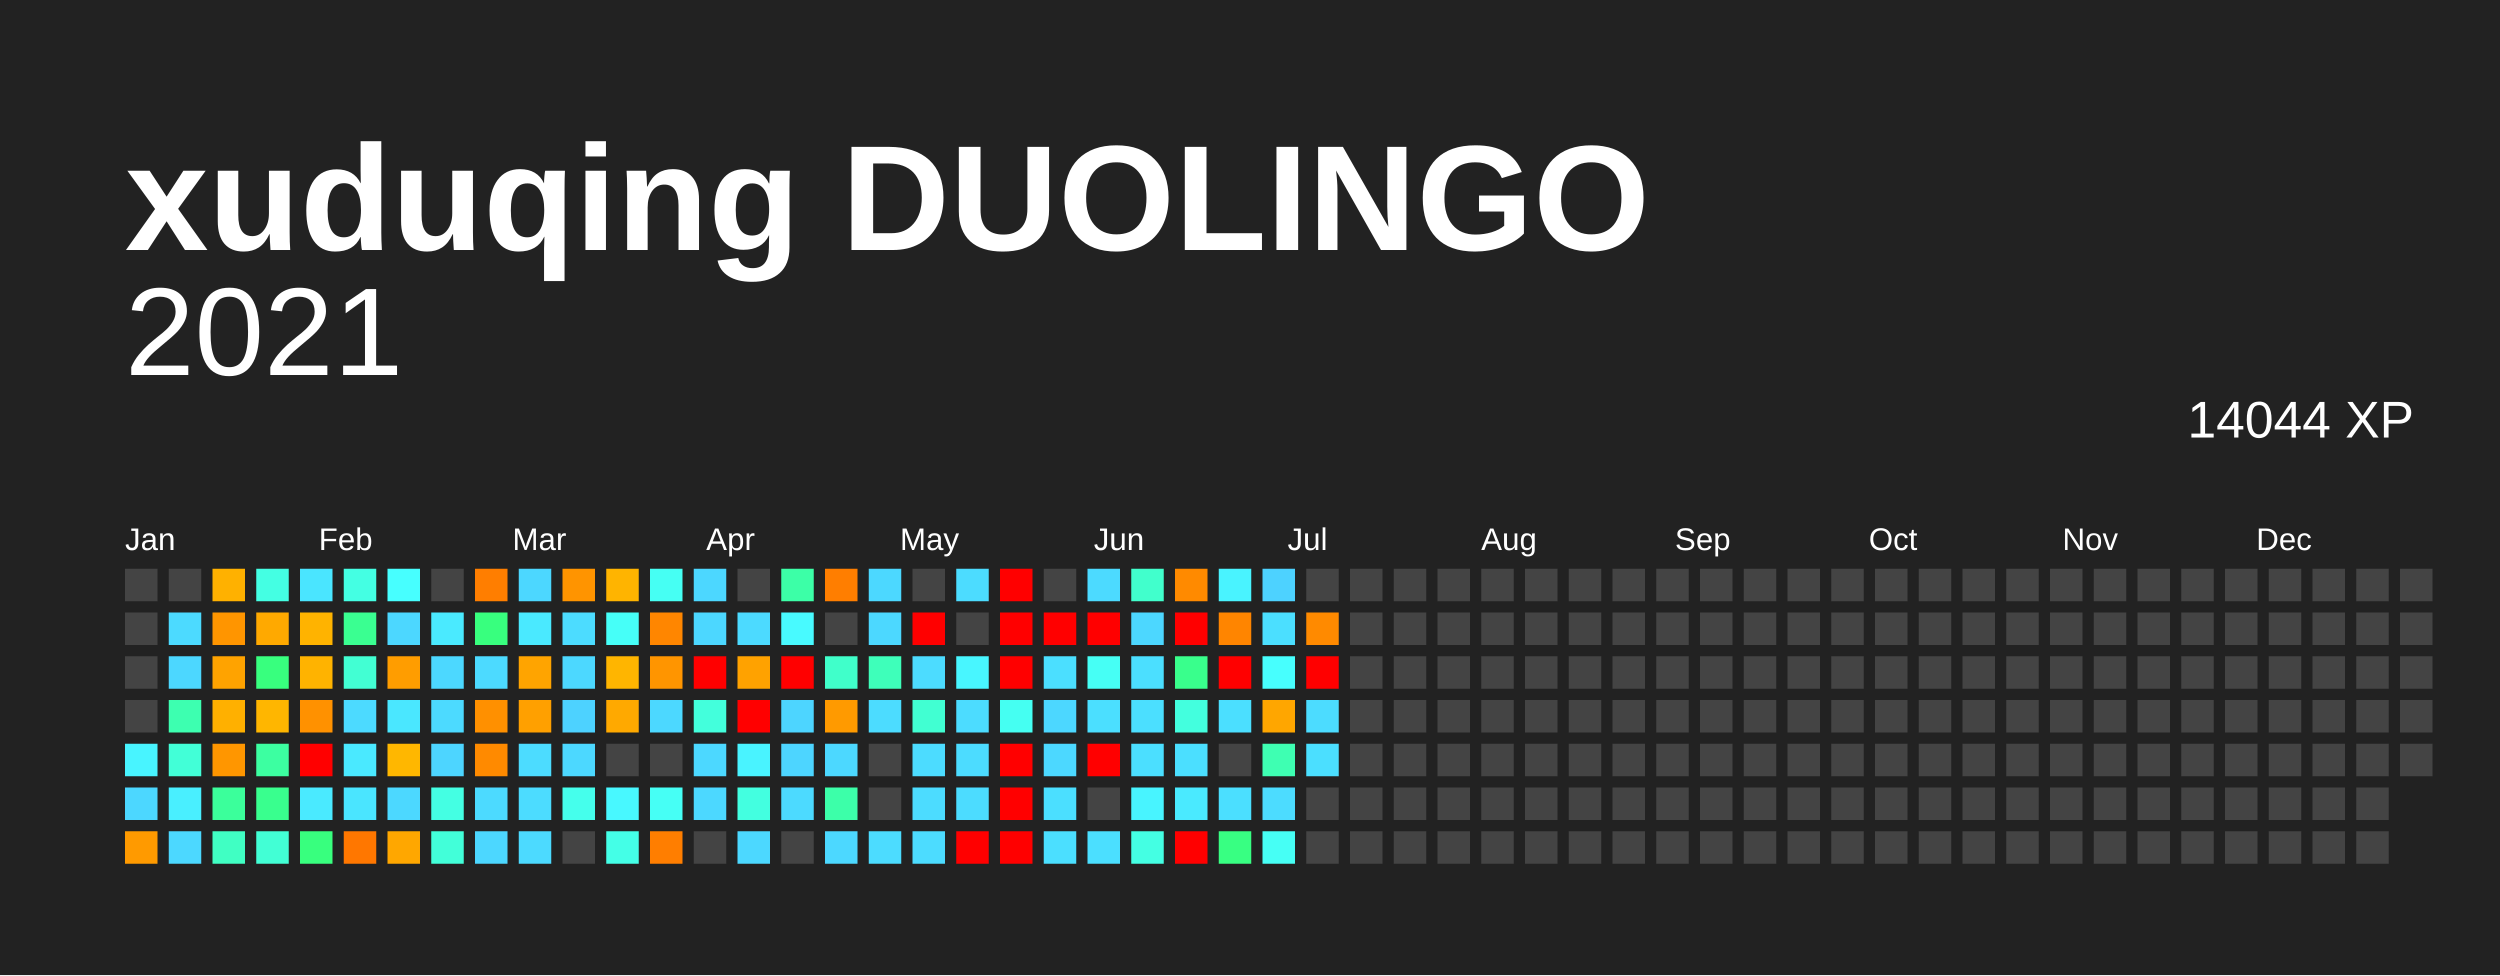
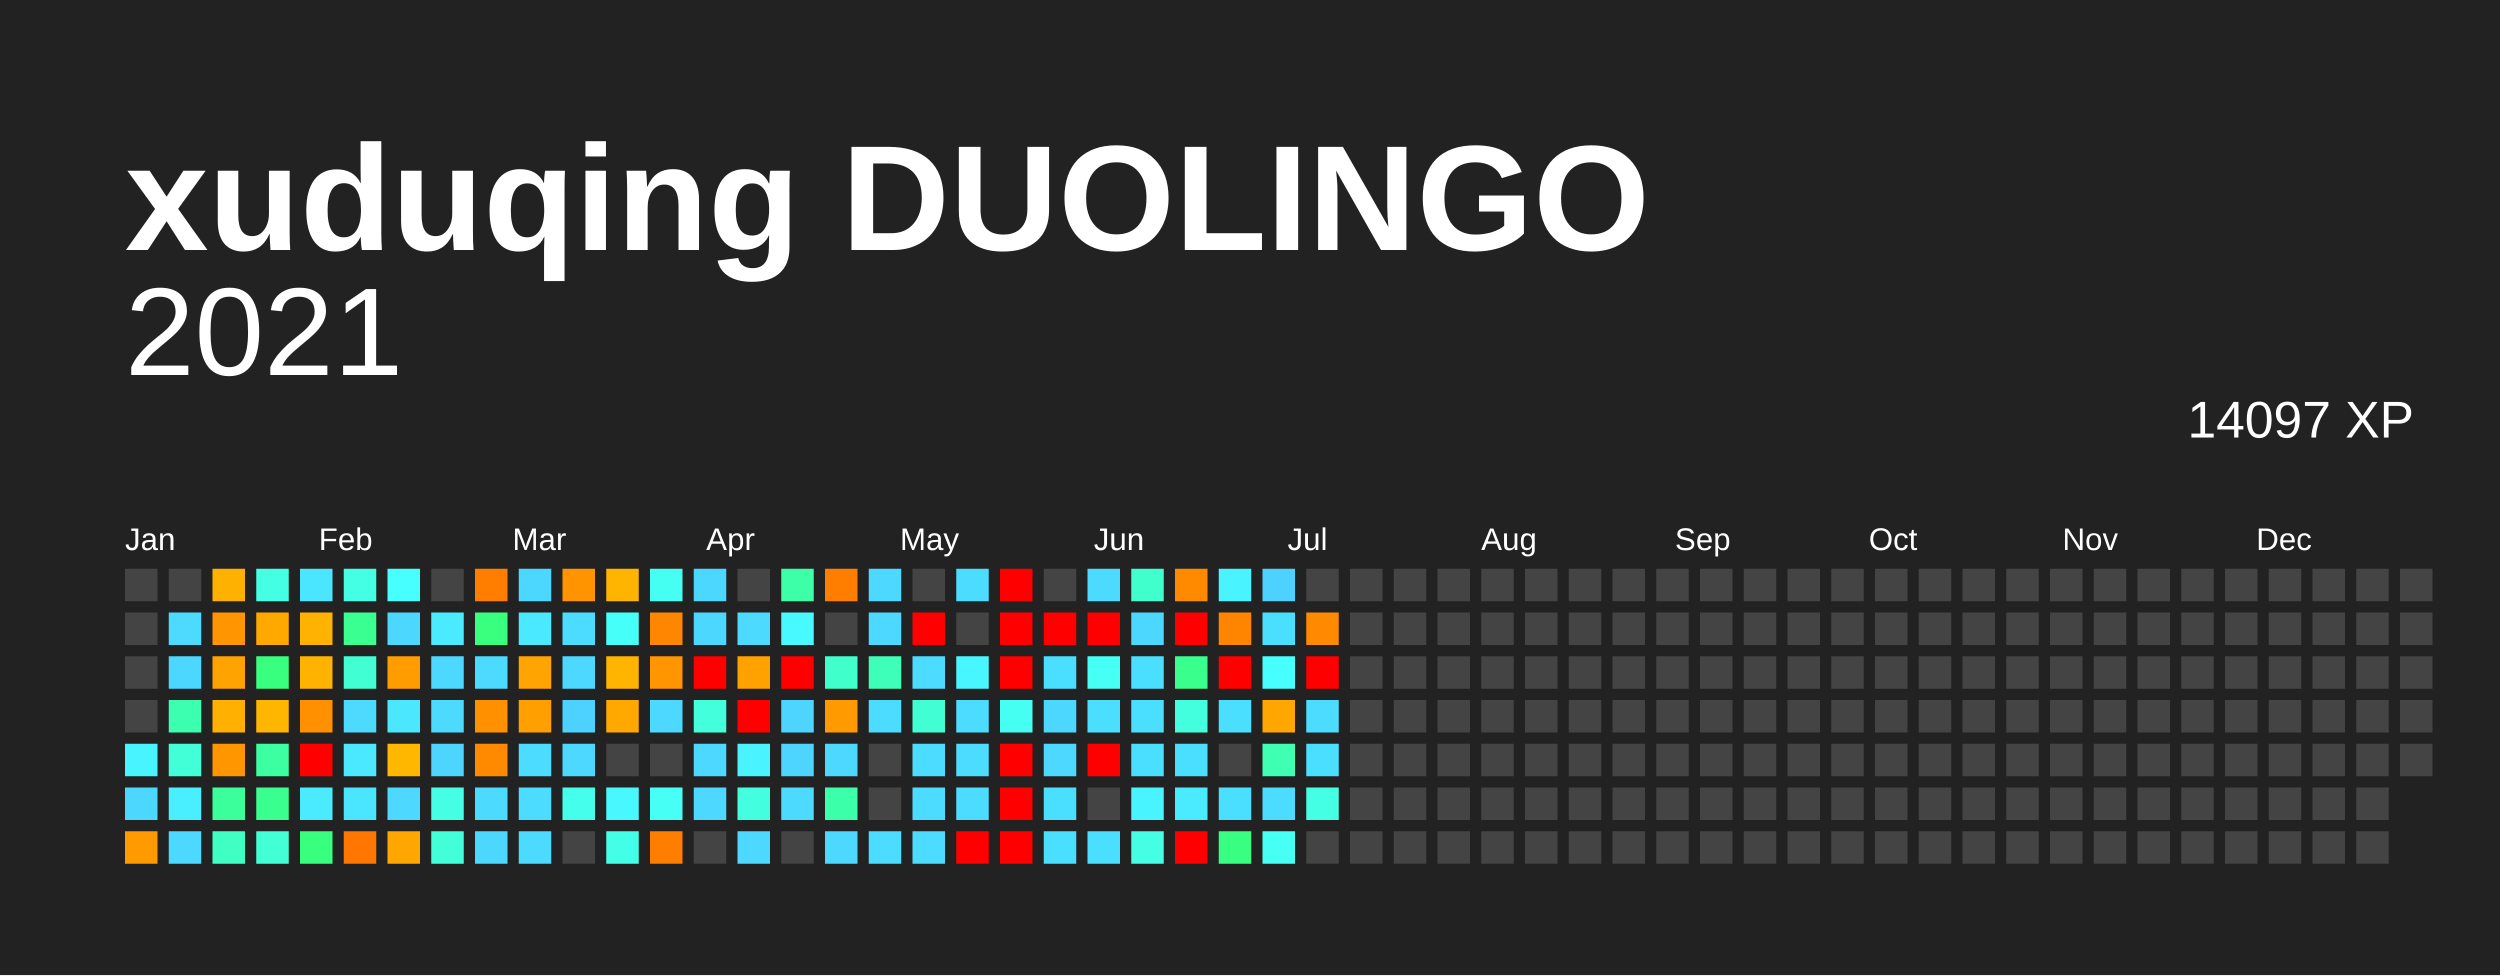
<svg xmlns="http://www.w3.org/2000/svg" baseProfile="full" height="78mm" version="1.1" viewBox="0,0,200,78" width="200mm">
  <defs />
  <rect fill="#222222" height="78" width="200" x="0" y="0" />
  <text fill="#FFFFFF" style="font-size:12px; font-family:Arial; font-weight:bold;" x="10" y="20">xuduqing DUOLINGO</text>
  <text alignment-baseline="hanging" fill="#FFFFFF" style="font-size:10.0px; font-family:Arial;" x="10" y="30">2021</text>
-   <text alignment-baseline="hanging" fill="#FFFFFF" style="font-size:4.125px; font-family:Arial;" x="175" y="35">14044 XP</text>
+   <text alignment-baseline="hanging" fill="#FFFFFF" style="font-size:4.125px; font-family:Arial;" x="175" y="35">14097 XP</text>
  <text fill="#FFFFFF" style="font-size:2.5px; font-family:Arial" x="10.0" y="44">Jan</text>
  <text fill="#FFFFFF" style="font-size:2.5px; font-family:Arial" x="25.5" y="44">Feb</text>
  <text fill="#FFFFFF" style="font-size:2.5px; font-family:Arial" x="41.0" y="44">Mar</text>
  <text fill="#FFFFFF" style="font-size:2.5px; font-family:Arial" x="56.5" y="44">Apr</text>
  <text fill="#FFFFFF" style="font-size:2.5px; font-family:Arial" x="72.0" y="44">May</text>
  <text fill="#FFFFFF" style="font-size:2.5px; font-family:Arial" x="87.5" y="44">Jun</text>
  <text fill="#FFFFFF" style="font-size:2.5px; font-family:Arial" x="103.0" y="44">Jul</text>
  <text fill="#FFFFFF" style="font-size:2.5px; font-family:Arial" x="118.5" y="44">Aug</text>
  <text fill="#FFFFFF" style="font-size:2.5px; font-family:Arial" x="134.0" y="44">Sep</text>
  <text fill="#FFFFFF" style="font-size:2.5px; font-family:Arial" x="149.5" y="44">Oct</text>
  <text fill="#FFFFFF" style="font-size:2.5px; font-family:Arial" x="165.0" y="44">Nov</text>
  <text fill="#FFFFFF" style="font-size:2.5px; font-family:Arial" x="180.5" y="44">Dec</text>
  <rect fill="#444444" height="2.6" width="2.6" x="10.0" y="45.5" />
  <rect fill="#444444" height="2.6" width="2.6" x="10.0" y="49.0" />
  <rect fill="#444444" height="2.6" width="2.6" x="10.0" y="52.5" />
  <rect fill="#444444" height="2.6" width="2.6" x="10.0" y="56.0" />
  <rect fill="#48f4ff" height="2.6" width="2.6" x="10.0" y="59.5" />
  <rect fill="#4cd7ff" height="2.6" width="2.6" x="10.0" y="63.0" />
  <rect fill="#ff9a00" height="2.6" width="2.6" x="10.0" y="66.5" />
  <rect fill="#444444" height="2.6" width="2.6" x="13.5" y="45.5" />
  <rect fill="#4cdaff" height="2.6" width="2.6" x="13.5" y="49.0" />
  <rect fill="#4cd7ff" height="2.6" width="2.6" x="13.5" y="52.5" />
  <rect fill="#3dffb0" height="2.6" width="2.6" x="13.5" y="56.0" />
  <rect fill="#42ffd7" height="2.6" width="2.6" x="13.5" y="59.5" />
  <rect fill="#49efff" height="2.6" width="2.6" x="13.5" y="63.0" />
  <rect fill="#4cd8ff" height="2.6" width="2.6" x="13.5" y="66.5" />
  <rect fill="#ffb100" height="2.6" width="2.6" x="17.0" y="45.5" />
  <rect fill="#ff9500" height="2.6" width="2.6" x="17.0" y="49.0" />
  <rect fill="#ffa300" height="2.6" width="2.6" x="17.0" y="52.5" />
  <rect fill="#ffb000" height="2.6" width="2.6" x="17.0" y="56.0" />
  <rect fill="#ff9600" height="2.6" width="2.6" x="17.0" y="59.5" />
  <rect fill="#3bff9b" height="2.6" width="2.6" x="17.0" y="63.0" />
  <rect fill="#40ffc3" height="2.6" width="2.6" x="17.0" y="66.5" />
  <rect fill="#44ffe3" height="2.6" width="2.6" x="20.5" y="45.5" />
  <rect fill="#ffa900" height="2.6" width="2.6" x="20.5" y="49.0" />
  <rect fill="#38ff7e" height="2.6" width="2.6" x="20.5" y="52.5" />
  <rect fill="#ffb600" height="2.6" width="2.6" x="20.5" y="56.0" />
  <rect fill="#3cffa1" height="2.6" width="2.6" x="20.5" y="59.5" />
  <rect fill="#39ff8e" height="2.6" width="2.6" x="20.5" y="63.0" />
  <rect fill="#42ffd5" height="2.6" width="2.6" x="20.5" y="66.5" />
  <rect fill="#4ae5ff" height="2.6" width="2.6" x="24.0" y="45.5" />
  <rect fill="#ffb300" height="2.6" width="2.6" x="24.0" y="49.0" />
  <rect fill="#ffb300" height="2.6" width="2.6" x="24.0" y="52.5" />
  <rect fill="#ff9100" height="2.6" width="2.6" x="24.0" y="56.0" />
  <rect fill="red" height="2.6" width="2.6" x="24.0" y="59.5" />
  <rect fill="#4aeaff" height="2.6" width="2.6" x="24.0" y="63.0" />
  <rect fill="#38ff7e" height="2.6" width="2.6" x="24.0" y="66.5" />
  <rect fill="#44ffe3" height="2.6" width="2.6" x="27.5" y="45.5" />
  <rect fill="#3aff91" height="2.6" width="2.6" x="27.5" y="49.0" />
  <rect fill="#42ffd3" height="2.6" width="2.6" x="27.5" y="52.5" />
  <rect fill="#4cdaff" height="2.6" width="2.6" x="27.5" y="56.0" />
  <rect fill="#4ae9ff" height="2.6" width="2.6" x="27.5" y="59.5" />
  <rect fill="#4ae5ff" height="2.6" width="2.6" x="27.5" y="63.0" />
  <rect fill="#ff7700" height="2.6" width="2.6" x="27.5" y="66.5" />
  <rect fill="#47ffff" height="2.6" width="2.6" x="31.0" y="45.5" />
  <rect fill="#4cd7ff" height="2.6" width="2.6" x="31.0" y="49.0" />
  <rect fill="#ff9d00" height="2.6" width="2.6" x="31.0" y="52.5" />
  <rect fill="#4ae7ff" height="2.6" width="2.6" x="31.0" y="56.0" />
  <rect fill="#ffb700" height="2.6" width="2.6" x="31.0" y="59.5" />
  <rect fill="#4cd8ff" height="2.6" width="2.6" x="31.0" y="63.0" />
  <rect fill="#ffa700" height="2.6" width="2.6" x="31.0" y="66.5" />
  <rect fill="#444444" height="2.6" width="2.6" x="34.5" y="45.5" />
  <rect fill="#4aeaff" height="2.6" width="2.6" x="34.5" y="49.0" />
  <rect fill="#4cd8ff" height="2.6" width="2.6" x="34.5" y="52.5" />
  <rect fill="#4cdaff" height="2.6" width="2.6" x="34.5" y="56.0" />
  <rect fill="#4dd5ff" height="2.6" width="2.6" x="34.5" y="59.5" />
  <rect fill="#44ffe3" height="2.6" width="2.6" x="34.5" y="63.0" />
  <rect fill="#42ffd9" height="2.6" width="2.6" x="34.5" y="66.5" />
  <rect fill="#ff7e00" height="2.6" width="2.6" x="38.0" y="45.5" />
  <rect fill="#38ff7e" height="2.6" width="2.6" x="38.0" y="49.0" />
  <rect fill="#4cdaff" height="2.6" width="2.6" x="38.0" y="52.5" />
  <rect fill="#ff9000" height="2.6" width="2.6" x="38.0" y="56.0" />
  <rect fill="#ff8a00" height="2.6" width="2.6" x="38.0" y="59.5" />
  <rect fill="#4cdaff" height="2.6" width="2.6" x="38.0" y="63.0" />
  <rect fill="#4cd7ff" height="2.6" width="2.6" x="38.0" y="66.5" />
  <rect fill="#4cd7ff" height="2.6" width="2.6" x="41.5" y="45.5" />
  <rect fill="#4ae9ff" height="2.6" width="2.6" x="41.5" y="49.0" />
  <rect fill="#ffa400" height="2.6" width="2.6" x="41.5" y="52.5" />
  <rect fill="#ffa000" height="2.6" width="2.6" x="41.5" y="56.0" />
  <rect fill="#4cdcff" height="2.6" width="2.6" x="41.5" y="59.5" />
  <rect fill="#4cdcff" height="2.6" width="2.6" x="41.5" y="63.0" />
  <rect fill="#4cdaff" height="2.6" width="2.6" x="41.5" y="66.5" />
  <rect fill="#ff9400" height="2.6" width="2.6" x="45.0" y="45.5" />
  <rect fill="#4cdcff" height="2.6" width="2.6" x="45.0" y="49.0" />
  <rect fill="#4cd8ff" height="2.6" width="2.6" x="45.0" y="52.5" />
  <rect fill="#4dd2ff" height="2.6" width="2.6" x="45.0" y="56.0" />
  <rect fill="#4cd8ff" height="2.6" width="2.6" x="45.0" y="59.5" />
  <rect fill="#45ffec" height="2.6" width="2.6" x="45.0" y="63.0" />
  <rect fill="#444444" height="2.6" width="2.6" x="45.0" y="66.5" />
  <rect fill="#ffb400" height="2.6" width="2.6" x="48.5" y="45.5" />
  <rect fill="#46fff8" height="2.6" width="2.6" x="48.5" y="49.0" />
  <rect fill="#ffb500" height="2.6" width="2.6" x="48.5" y="52.5" />
  <rect fill="#ffa900" height="2.6" width="2.6" x="48.5" y="56.0" />
  <rect fill="#444444" height="2.6" width="2.6" x="48.5" y="59.5" />
  <rect fill="#48f8ff" height="2.6" width="2.6" x="48.5" y="63.0" />
  <rect fill="#44ffe7" height="2.6" width="2.6" x="48.5" y="66.5" />
  <rect fill="#46fff3" height="2.6" width="2.6" x="52.0" y="45.5" />
  <rect fill="#ff8600" height="2.6" width="2.6" x="52.0" y="49.0" />
  <rect fill="#ff9500" height="2.6" width="2.6" x="52.0" y="52.5" />
  <rect fill="#4cd8ff" height="2.6" width="2.6" x="52.0" y="56.0" />
  <rect fill="#444444" height="2.6" width="2.6" x="52.0" y="59.5" />
  <rect fill="#46fff5" height="2.6" width="2.6" x="52.0" y="63.0" />
  <rect fill="#ff7e00" height="2.6" width="2.6" x="52.0" y="66.5" />
  <rect fill="#4cd7ff" height="2.6" width="2.6" x="55.5" y="45.5" />
  <rect fill="#4cd7ff" height="2.6" width="2.6" x="55.5" y="49.0" />
  <rect fill="red" height="2.6" width="2.6" x="55.5" y="52.5" />
  <rect fill="#43ffdc" height="2.6" width="2.6" x="55.5" y="56.0" />
  <rect fill="#4cd8ff" height="2.6" width="2.6" x="55.5" y="59.5" />
  <rect fill="#4cd8ff" height="2.6" width="2.6" x="55.5" y="63.0" />
  <rect fill="#444444" height="2.6" width="2.6" x="55.5" y="66.5" />
  <rect fill="#444444" height="2.6" width="2.6" x="59.0" y="45.5" />
  <rect fill="#4cdaff" height="2.6" width="2.6" x="59.0" y="49.0" />
  <rect fill="#ffa200" height="2.6" width="2.6" x="59.0" y="52.5" />
  <rect fill="red" height="2.6" width="2.6" x="59.0" y="56.0" />
  <rect fill="#49f3ff" height="2.6" width="2.6" x="59.0" y="59.5" />
  <rect fill="#43ffe0" height="2.6" width="2.6" x="59.0" y="63.0" />
  <rect fill="#4cd8ff" height="2.6" width="2.6" x="59.0" y="66.5" />
  <rect fill="#3cffa7" height="2.6" width="2.6" x="62.5" y="45.5" />
  <rect fill="#48faff" height="2.6" width="2.6" x="62.5" y="49.0" />
  <rect fill="red" height="2.6" width="2.6" x="62.5" y="52.5" />
  <rect fill="#4dd5ff" height="2.6" width="2.6" x="62.5" y="56.0" />
  <rect fill="#4dd5ff" height="2.6" width="2.6" x="62.5" y="59.5" />
  <rect fill="#4cdaff" height="2.6" width="2.6" x="62.5" y="63.0" />
  <rect fill="#444444" height="2.6" width="2.6" x="62.5" y="66.5" />
  <rect fill="#ff7e00" height="2.6" width="2.6" x="66.0" y="45.5" />
  <rect fill="#444444" height="2.6" width="2.6" x="66.0" y="49.0" />
  <rect fill="#40ffca" height="2.6" width="2.6" x="66.0" y="52.5" />
  <rect fill="#ff9a00" height="2.6" width="2.6" x="66.0" y="56.0" />
  <rect fill="#4cd8ff" height="2.6" width="2.6" x="66.0" y="59.5" />
  <rect fill="#3cffa9" height="2.6" width="2.6" x="66.0" y="63.0" />
  <rect fill="#4cd8ff" height="2.6" width="2.6" x="66.0" y="66.5" />
  <rect fill="#4cd8ff" height="2.6" width="2.6" x="69.5" y="45.5" />
  <rect fill="#4cd8ff" height="2.6" width="2.6" x="69.5" y="49.0" />
  <rect fill="#3effba" height="2.6" width="2.6" x="69.5" y="52.5" />
  <rect fill="#4cdcff" height="2.6" width="2.6" x="69.5" y="56.0" />
  <rect fill="#444444" height="2.6" width="2.6" x="69.5" y="59.5" />
  <rect fill="#444444" height="2.6" width="2.6" x="69.5" y="63.0" />
  <rect fill="#4cdcff" height="2.6" width="2.6" x="69.5" y="66.5" />
  <rect fill="#444444" height="2.6" width="2.6" x="73.0" y="45.5" />
  <rect fill="red" height="2.6" width="2.6" x="73.0" y="49.0" />
  <rect fill="#4cdcff" height="2.6" width="2.6" x="73.0" y="52.5" />
  <rect fill="#41ffd2" height="2.6" width="2.6" x="73.0" y="56.0" />
  <rect fill="#4cdcff" height="2.6" width="2.6" x="73.0" y="59.5" />
  <rect fill="#4cdcff" height="2.6" width="2.6" x="73.0" y="63.0" />
  <rect fill="#4cdcff" height="2.6" width="2.6" x="73.0" y="66.5" />
  <rect fill="#4cdcff" height="2.6" width="2.6" x="76.5" y="45.5" />
  <rect fill="#444444" height="2.6" width="2.6" x="76.5" y="49.0" />
  <rect fill="#48f6ff" height="2.6" width="2.6" x="76.5" y="52.5" />
  <rect fill="#4cdcff" height="2.6" width="2.6" x="76.5" y="56.0" />
  <rect fill="#4cdcff" height="2.6" width="2.6" x="76.5" y="59.5" />
  <rect fill="#4cdcff" height="2.6" width="2.6" x="76.5" y="63.0" />
  <rect fill="red" height="2.6" width="2.6" x="76.5" y="66.5" />
  <rect fill="red" height="2.6" width="2.6" x="80.0" y="45.5" />
  <rect fill="red" height="2.6" width="2.6" x="80.0" y="49.0" />
  <rect fill="red" height="2.6" width="2.6" x="80.0" y="52.5" />
  <rect fill="#45fff2" height="2.6" width="2.6" x="80.0" y="56.0" />
  <rect fill="red" height="2.6" width="2.6" x="80.0" y="59.5" />
  <rect fill="red" height="2.6" width="2.6" x="80.0" y="63.0" />
  <rect fill="red" height="2.6" width="2.6" x="80.0" y="66.5" />
  <rect fill="#444444" height="2.6" width="2.6" x="83.5" y="45.5" />
  <rect fill="red" height="2.6" width="2.6" x="83.5" y="49.0" />
  <rect fill="#4bdfff" height="2.6" width="2.6" x="83.5" y="52.5" />
  <rect fill="#4cd7ff" height="2.6" width="2.6" x="83.5" y="56.0" />
  <rect fill="#4cd8ff" height="2.6" width="2.6" x="83.5" y="59.5" />
  <rect fill="#4bdfff" height="2.6" width="2.6" x="83.5" y="63.0" />
  <rect fill="#4bdfff" height="2.6" width="2.6" x="83.5" y="66.5" />
  <rect fill="#4cdaff" height="2.6" width="2.6" x="87.0" y="45.5" />
  <rect fill="red" height="2.6" width="2.6" x="87.0" y="49.0" />
  <rect fill="#46fff5" height="2.6" width="2.6" x="87.0" y="52.5" />
  <rect fill="#4bdfff" height="2.6" width="2.6" x="87.0" y="56.0" />
  <rect fill="red" height="2.6" width="2.6" x="87.0" y="59.5" />
  <rect fill="#444444" height="2.6" width="2.6" x="87.0" y="63.0" />
  <rect fill="#4bdfff" height="2.6" width="2.6" x="87.0" y="66.5" />
  <rect fill="#41ffcc" height="2.6" width="2.6" x="90.5" y="45.5" />
  <rect fill="#4cd7ff" height="2.6" width="2.6" x="90.5" y="49.0" />
  <rect fill="#4bdfff" height="2.6" width="2.6" x="90.5" y="52.5" />
  <rect fill="#4bdfff" height="2.6" width="2.6" x="90.5" y="56.0" />
  <rect fill="#4bdfff" height="2.6" width="2.6" x="90.5" y="59.5" />
  <rect fill="#48f4ff" height="2.6" width="2.6" x="90.5" y="63.0" />
  <rect fill="#44ffe3" height="2.6" width="2.6" x="90.5" y="66.5" />
  <rect fill="#ff8a00" height="2.6" width="2.6" x="94.0" y="45.5" />
  <rect fill="red" height="2.6" width="2.6" x="94.0" y="49.0" />
  <rect fill="#39ff8c" height="2.6" width="2.6" x="94.0" y="52.5" />
  <rect fill="#43ffde" height="2.6" width="2.6" x="94.0" y="56.0" />
  <rect fill="#4bdfff" height="2.6" width="2.6" x="94.0" y="59.5" />
  <rect fill="#4aeaff" height="2.6" width="2.6" x="94.0" y="63.0" />
  <rect fill="red" height="2.6" width="2.6" x="94.0" y="66.5" />
  <rect fill="#49f3ff" height="2.6" width="2.6" x="97.5" y="45.5" />
  <rect fill="#ff8500" height="2.6" width="2.6" x="97.5" y="49.0" />
  <rect fill="red" height="2.6" width="2.6" x="97.5" y="52.5" />
  <rect fill="#4bdfff" height="2.6" width="2.6" x="97.5" y="56.0" />
  <rect fill="#444444" height="2.6" width="2.6" x="97.5" y="59.5" />
  <rect fill="#4bdfff" height="2.6" width="2.6" x="97.5" y="63.0" />
  <rect fill="#38ff82" height="2.6" width="2.6" x="97.5" y="66.5" />
  <rect fill="#4dd2ff" height="2.6" width="2.6" x="101.0" y="45.5" />
  <rect fill="#4bdfff" height="2.6" width="2.6" x="101.0" y="49.0" />
  <rect fill="#47fffe" height="2.6" width="2.6" x="101.0" y="52.5" />
  <rect fill="#ffa600" height="2.6" width="2.6" x="101.0" y="56.0" />
  <rect fill="#3effb2" height="2.6" width="2.6" x="101.0" y="59.5" />
  <rect fill="#4cdcff" height="2.6" width="2.6" x="101.0" y="63.0" />
  <rect fill="#46fff5" height="2.6" width="2.6" x="101.0" y="66.5" />
  <rect fill="#444444" height="2.6" width="2.6" x="104.5" y="45.5" />
  <rect fill="#ff8a00" height="2.6" width="2.6" x="104.5" y="49.0" />
  <rect fill="red" height="2.6" width="2.6" x="104.5" y="52.5" />
  <rect fill="#4cdcff" height="2.6" width="2.6" x="104.5" y="56.0" />
  <rect fill="#4bdfff" height="2.6" width="2.6" x="104.5" y="59.5" />
-   <rect fill="#444444" height="2.6" width="2.6" x="104.5" y="63.0" />
+   <rect fill="#44ffe3" height="2.6" width="2.6" x="104.5" y="63.0" />
  <rect fill="#444444" height="2.6" width="2.6" x="104.5" y="66.5" />
  <rect fill="#444444" height="2.6" width="2.6" x="108.0" y="45.5" />
  <rect fill="#444444" height="2.6" width="2.6" x="108.0" y="49.0" />
  <rect fill="#444444" height="2.6" width="2.6" x="108.0" y="52.5" />
  <rect fill="#444444" height="2.6" width="2.6" x="108.0" y="56.0" />
  <rect fill="#444444" height="2.6" width="2.6" x="108.0" y="59.5" />
  <rect fill="#444444" height="2.6" width="2.6" x="108.0" y="63.0" />
  <rect fill="#444444" height="2.6" width="2.6" x="108.0" y="66.5" />
  <rect fill="#444444" height="2.6" width="2.6" x="111.5" y="45.5" />
  <rect fill="#444444" height="2.6" width="2.6" x="111.5" y="49.0" />
  <rect fill="#444444" height="2.6" width="2.6" x="111.5" y="52.5" />
  <rect fill="#444444" height="2.6" width="2.6" x="111.5" y="56.0" />
  <rect fill="#444444" height="2.6" width="2.6" x="111.5" y="59.5" />
  <rect fill="#444444" height="2.6" width="2.6" x="111.5" y="63.0" />
  <rect fill="#444444" height="2.6" width="2.6" x="111.5" y="66.5" />
  <rect fill="#444444" height="2.6" width="2.6" x="115.0" y="45.5" />
  <rect fill="#444444" height="2.6" width="2.6" x="115.0" y="49.0" />
  <rect fill="#444444" height="2.6" width="2.6" x="115.0" y="52.5" />
  <rect fill="#444444" height="2.6" width="2.6" x="115.0" y="56.0" />
  <rect fill="#444444" height="2.6" width="2.6" x="115.0" y="59.5" />
  <rect fill="#444444" height="2.6" width="2.6" x="115.0" y="63.0" />
  <rect fill="#444444" height="2.6" width="2.6" x="115.0" y="66.5" />
  <rect fill="#444444" height="2.6" width="2.6" x="118.5" y="45.5" />
  <rect fill="#444444" height="2.6" width="2.6" x="118.5" y="49.0" />
  <rect fill="#444444" height="2.6" width="2.6" x="118.5" y="52.5" />
  <rect fill="#444444" height="2.6" width="2.6" x="118.5" y="56.0" />
  <rect fill="#444444" height="2.6" width="2.6" x="118.5" y="59.5" />
  <rect fill="#444444" height="2.6" width="2.6" x="118.5" y="63.0" />
  <rect fill="#444444" height="2.6" width="2.6" x="118.5" y="66.5" />
  <rect fill="#444444" height="2.6" width="2.6" x="122.0" y="45.5" />
  <rect fill="#444444" height="2.6" width="2.6" x="122.0" y="49.0" />
  <rect fill="#444444" height="2.6" width="2.6" x="122.0" y="52.5" />
  <rect fill="#444444" height="2.6" width="2.6" x="122.0" y="56.0" />
  <rect fill="#444444" height="2.6" width="2.6" x="122.0" y="59.5" />
  <rect fill="#444444" height="2.6" width="2.6" x="122.0" y="63.0" />
  <rect fill="#444444" height="2.6" width="2.6" x="122.0" y="66.5" />
  <rect fill="#444444" height="2.6" width="2.6" x="125.5" y="45.5" />
  <rect fill="#444444" height="2.6" width="2.6" x="125.5" y="49.0" />
  <rect fill="#444444" height="2.6" width="2.6" x="125.5" y="52.5" />
  <rect fill="#444444" height="2.6" width="2.6" x="125.5" y="56.0" />
  <rect fill="#444444" height="2.6" width="2.6" x="125.5" y="59.5" />
  <rect fill="#444444" height="2.6" width="2.6" x="125.5" y="63.0" />
  <rect fill="#444444" height="2.6" width="2.6" x="125.5" y="66.5" />
  <rect fill="#444444" height="2.6" width="2.6" x="129.0" y="45.5" />
  <rect fill="#444444" height="2.6" width="2.6" x="129.0" y="49.0" />
  <rect fill="#444444" height="2.6" width="2.6" x="129.0" y="52.5" />
  <rect fill="#444444" height="2.6" width="2.6" x="129.0" y="56.0" />
  <rect fill="#444444" height="2.6" width="2.6" x="129.0" y="59.5" />
  <rect fill="#444444" height="2.6" width="2.6" x="129.0" y="63.0" />
  <rect fill="#444444" height="2.6" width="2.6" x="129.0" y="66.5" />
  <rect fill="#444444" height="2.6" width="2.6" x="132.5" y="45.5" />
  <rect fill="#444444" height="2.6" width="2.6" x="132.5" y="49.0" />
  <rect fill="#444444" height="2.6" width="2.6" x="132.5" y="52.5" />
  <rect fill="#444444" height="2.6" width="2.6" x="132.5" y="56.0" />
  <rect fill="#444444" height="2.6" width="2.6" x="132.5" y="59.5" />
  <rect fill="#444444" height="2.6" width="2.6" x="132.5" y="63.0" />
  <rect fill="#444444" height="2.6" width="2.6" x="132.5" y="66.5" />
  <rect fill="#444444" height="2.6" width="2.6" x="136.0" y="45.5" />
  <rect fill="#444444" height="2.6" width="2.6" x="136.0" y="49.0" />
  <rect fill="#444444" height="2.6" width="2.6" x="136.0" y="52.5" />
  <rect fill="#444444" height="2.6" width="2.6" x="136.0" y="56.0" />
  <rect fill="#444444" height="2.6" width="2.6" x="136.0" y="59.5" />
  <rect fill="#444444" height="2.6" width="2.6" x="136.0" y="63.0" />
  <rect fill="#444444" height="2.6" width="2.6" x="136.0" y="66.5" />
  <rect fill="#444444" height="2.6" width="2.6" x="139.5" y="45.5" />
  <rect fill="#444444" height="2.6" width="2.6" x="139.5" y="49.0" />
  <rect fill="#444444" height="2.6" width="2.6" x="139.5" y="52.5" />
  <rect fill="#444444" height="2.6" width="2.6" x="139.5" y="56.0" />
  <rect fill="#444444" height="2.6" width="2.6" x="139.5" y="59.5" />
  <rect fill="#444444" height="2.6" width="2.6" x="139.5" y="63.0" />
  <rect fill="#444444" height="2.6" width="2.6" x="139.5" y="66.5" />
  <rect fill="#444444" height="2.6" width="2.6" x="143.0" y="45.5" />
  <rect fill="#444444" height="2.6" width="2.6" x="143.0" y="49.0" />
  <rect fill="#444444" height="2.6" width="2.6" x="143.0" y="52.5" />
  <rect fill="#444444" height="2.6" width="2.6" x="143.0" y="56.0" />
  <rect fill="#444444" height="2.6" width="2.6" x="143.0" y="59.5" />
  <rect fill="#444444" height="2.6" width="2.6" x="143.0" y="63.0" />
  <rect fill="#444444" height="2.6" width="2.6" x="143.0" y="66.5" />
  <rect fill="#444444" height="2.6" width="2.6" x="146.5" y="45.5" />
  <rect fill="#444444" height="2.6" width="2.6" x="146.5" y="49.0" />
  <rect fill="#444444" height="2.6" width="2.6" x="146.5" y="52.5" />
  <rect fill="#444444" height="2.6" width="2.6" x="146.5" y="56.0" />
  <rect fill="#444444" height="2.6" width="2.6" x="146.5" y="59.5" />
  <rect fill="#444444" height="2.6" width="2.6" x="146.5" y="63.0" />
  <rect fill="#444444" height="2.6" width="2.6" x="146.5" y="66.5" />
  <rect fill="#444444" height="2.6" width="2.6" x="150.0" y="45.5" />
  <rect fill="#444444" height="2.6" width="2.6" x="150.0" y="49.0" />
  <rect fill="#444444" height="2.6" width="2.6" x="150.0" y="52.5" />
  <rect fill="#444444" height="2.6" width="2.6" x="150.0" y="56.0" />
  <rect fill="#444444" height="2.6" width="2.6" x="150.0" y="59.5" />
  <rect fill="#444444" height="2.6" width="2.6" x="150.0" y="63.0" />
  <rect fill="#444444" height="2.6" width="2.6" x="150.0" y="66.5" />
  <rect fill="#444444" height="2.6" width="2.6" x="153.5" y="45.5" />
  <rect fill="#444444" height="2.6" width="2.6" x="153.5" y="49.0" />
  <rect fill="#444444" height="2.6" width="2.6" x="153.5" y="52.5" />
  <rect fill="#444444" height="2.6" width="2.6" x="153.5" y="56.0" />
  <rect fill="#444444" height="2.6" width="2.6" x="153.5" y="59.5" />
  <rect fill="#444444" height="2.6" width="2.6" x="153.5" y="63.0" />
  <rect fill="#444444" height="2.6" width="2.6" x="153.5" y="66.5" />
  <rect fill="#444444" height="2.6" width="2.6" x="157.0" y="45.5" />
  <rect fill="#444444" height="2.6" width="2.6" x="157.0" y="49.0" />
  <rect fill="#444444" height="2.6" width="2.6" x="157.0" y="52.5" />
  <rect fill="#444444" height="2.6" width="2.6" x="157.0" y="56.0" />
  <rect fill="#444444" height="2.6" width="2.6" x="157.0" y="59.5" />
  <rect fill="#444444" height="2.6" width="2.6" x="157.0" y="63.0" />
  <rect fill="#444444" height="2.6" width="2.6" x="157.0" y="66.5" />
  <rect fill="#444444" height="2.6" width="2.6" x="160.5" y="45.5" />
  <rect fill="#444444" height="2.6" width="2.6" x="160.5" y="49.0" />
  <rect fill="#444444" height="2.6" width="2.6" x="160.5" y="52.5" />
  <rect fill="#444444" height="2.6" width="2.6" x="160.5" y="56.0" />
  <rect fill="#444444" height="2.6" width="2.6" x="160.5" y="59.5" />
  <rect fill="#444444" height="2.6" width="2.6" x="160.5" y="63.0" />
  <rect fill="#444444" height="2.6" width="2.6" x="160.5" y="66.5" />
  <rect fill="#444444" height="2.6" width="2.6" x="164.0" y="45.5" />
  <rect fill="#444444" height="2.6" width="2.6" x="164.0" y="49.0" />
  <rect fill="#444444" height="2.6" width="2.6" x="164.0" y="52.5" />
  <rect fill="#444444" height="2.6" width="2.6" x="164.0" y="56.0" />
  <rect fill="#444444" height="2.6" width="2.6" x="164.0" y="59.5" />
  <rect fill="#444444" height="2.6" width="2.6" x="164.0" y="63.0" />
  <rect fill="#444444" height="2.6" width="2.6" x="164.0" y="66.5" />
  <rect fill="#444444" height="2.6" width="2.6" x="167.5" y="45.5" />
  <rect fill="#444444" height="2.6" width="2.6" x="167.5" y="49.0" />
  <rect fill="#444444" height="2.6" width="2.6" x="167.5" y="52.5" />
  <rect fill="#444444" height="2.6" width="2.6" x="167.5" y="56.0" />
  <rect fill="#444444" height="2.6" width="2.6" x="167.5" y="59.5" />
  <rect fill="#444444" height="2.6" width="2.6" x="167.5" y="63.0" />
  <rect fill="#444444" height="2.6" width="2.6" x="167.5" y="66.5" />
  <rect fill="#444444" height="2.6" width="2.6" x="171.0" y="45.5" />
  <rect fill="#444444" height="2.6" width="2.6" x="171.0" y="49.0" />
  <rect fill="#444444" height="2.6" width="2.6" x="171.0" y="52.5" />
  <rect fill="#444444" height="2.6" width="2.6" x="171.0" y="56.0" />
  <rect fill="#444444" height="2.6" width="2.6" x="171.0" y="59.5" />
  <rect fill="#444444" height="2.6" width="2.6" x="171.0" y="63.0" />
  <rect fill="#444444" height="2.6" width="2.6" x="171.0" y="66.5" />
  <rect fill="#444444" height="2.6" width="2.6" x="174.5" y="45.5" />
  <rect fill="#444444" height="2.6" width="2.6" x="174.5" y="49.0" />
  <rect fill="#444444" height="2.6" width="2.6" x="174.5" y="52.5" />
  <rect fill="#444444" height="2.6" width="2.6" x="174.5" y="56.0" />
  <rect fill="#444444" height="2.6" width="2.6" x="174.5" y="59.5" />
  <rect fill="#444444" height="2.6" width="2.6" x="174.5" y="63.0" />
  <rect fill="#444444" height="2.6" width="2.6" x="174.5" y="66.5" />
  <rect fill="#444444" height="2.6" width="2.6" x="178.0" y="45.5" />
  <rect fill="#444444" height="2.6" width="2.6" x="178.0" y="49.0" />
  <rect fill="#444444" height="2.6" width="2.6" x="178.0" y="52.5" />
  <rect fill="#444444" height="2.6" width="2.6" x="178.0" y="56.0" />
  <rect fill="#444444" height="2.6" width="2.6" x="178.0" y="59.5" />
  <rect fill="#444444" height="2.6" width="2.6" x="178.0" y="63.0" />
  <rect fill="#444444" height="2.6" width="2.6" x="178.0" y="66.5" />
  <rect fill="#444444" height="2.6" width="2.6" x="181.5" y="45.5" />
  <rect fill="#444444" height="2.6" width="2.6" x="181.5" y="49.0" />
  <rect fill="#444444" height="2.6" width="2.6" x="181.5" y="52.5" />
  <rect fill="#444444" height="2.6" width="2.6" x="181.5" y="56.0" />
  <rect fill="#444444" height="2.6" width="2.6" x="181.5" y="59.5" />
  <rect fill="#444444" height="2.6" width="2.6" x="181.5" y="63.0" />
  <rect fill="#444444" height="2.6" width="2.6" x="181.5" y="66.5" />
  <rect fill="#444444" height="2.6" width="2.6" x="185.0" y="45.5" />
  <rect fill="#444444" height="2.6" width="2.6" x="185.0" y="49.0" />
  <rect fill="#444444" height="2.6" width="2.6" x="185.0" y="52.5" />
  <rect fill="#444444" height="2.6" width="2.6" x="185.0" y="56.0" />
  <rect fill="#444444" height="2.6" width="2.6" x="185.0" y="59.5" />
  <rect fill="#444444" height="2.6" width="2.6" x="185.0" y="63.0" />
  <rect fill="#444444" height="2.6" width="2.6" x="185.0" y="66.5" />
  <rect fill="#444444" height="2.6" width="2.6" x="188.5" y="45.5" />
  <rect fill="#444444" height="2.6" width="2.6" x="188.5" y="49.0" />
  <rect fill="#444444" height="2.6" width="2.6" x="188.5" y="52.5" />
  <rect fill="#444444" height="2.6" width="2.6" x="188.5" y="56.0" />
  <rect fill="#444444" height="2.6" width="2.6" x="188.5" y="59.5" />
  <rect fill="#444444" height="2.6" width="2.6" x="188.5" y="63.0" />
  <rect fill="#444444" height="2.6" width="2.6" x="188.5" y="66.5" />
  <rect fill="#444444" height="2.6" width="2.6" x="192.0" y="45.5" />
  <rect fill="#444444" height="2.6" width="2.6" x="192.0" y="49.0" />
  <rect fill="#444444" height="2.6" width="2.6" x="192.0" y="52.5" />
  <rect fill="#444444" height="2.6" width="2.6" x="192.0" y="56.0" />
  <rect fill="#444444" height="2.6" width="2.6" x="192.0" y="59.5" />
</svg>
